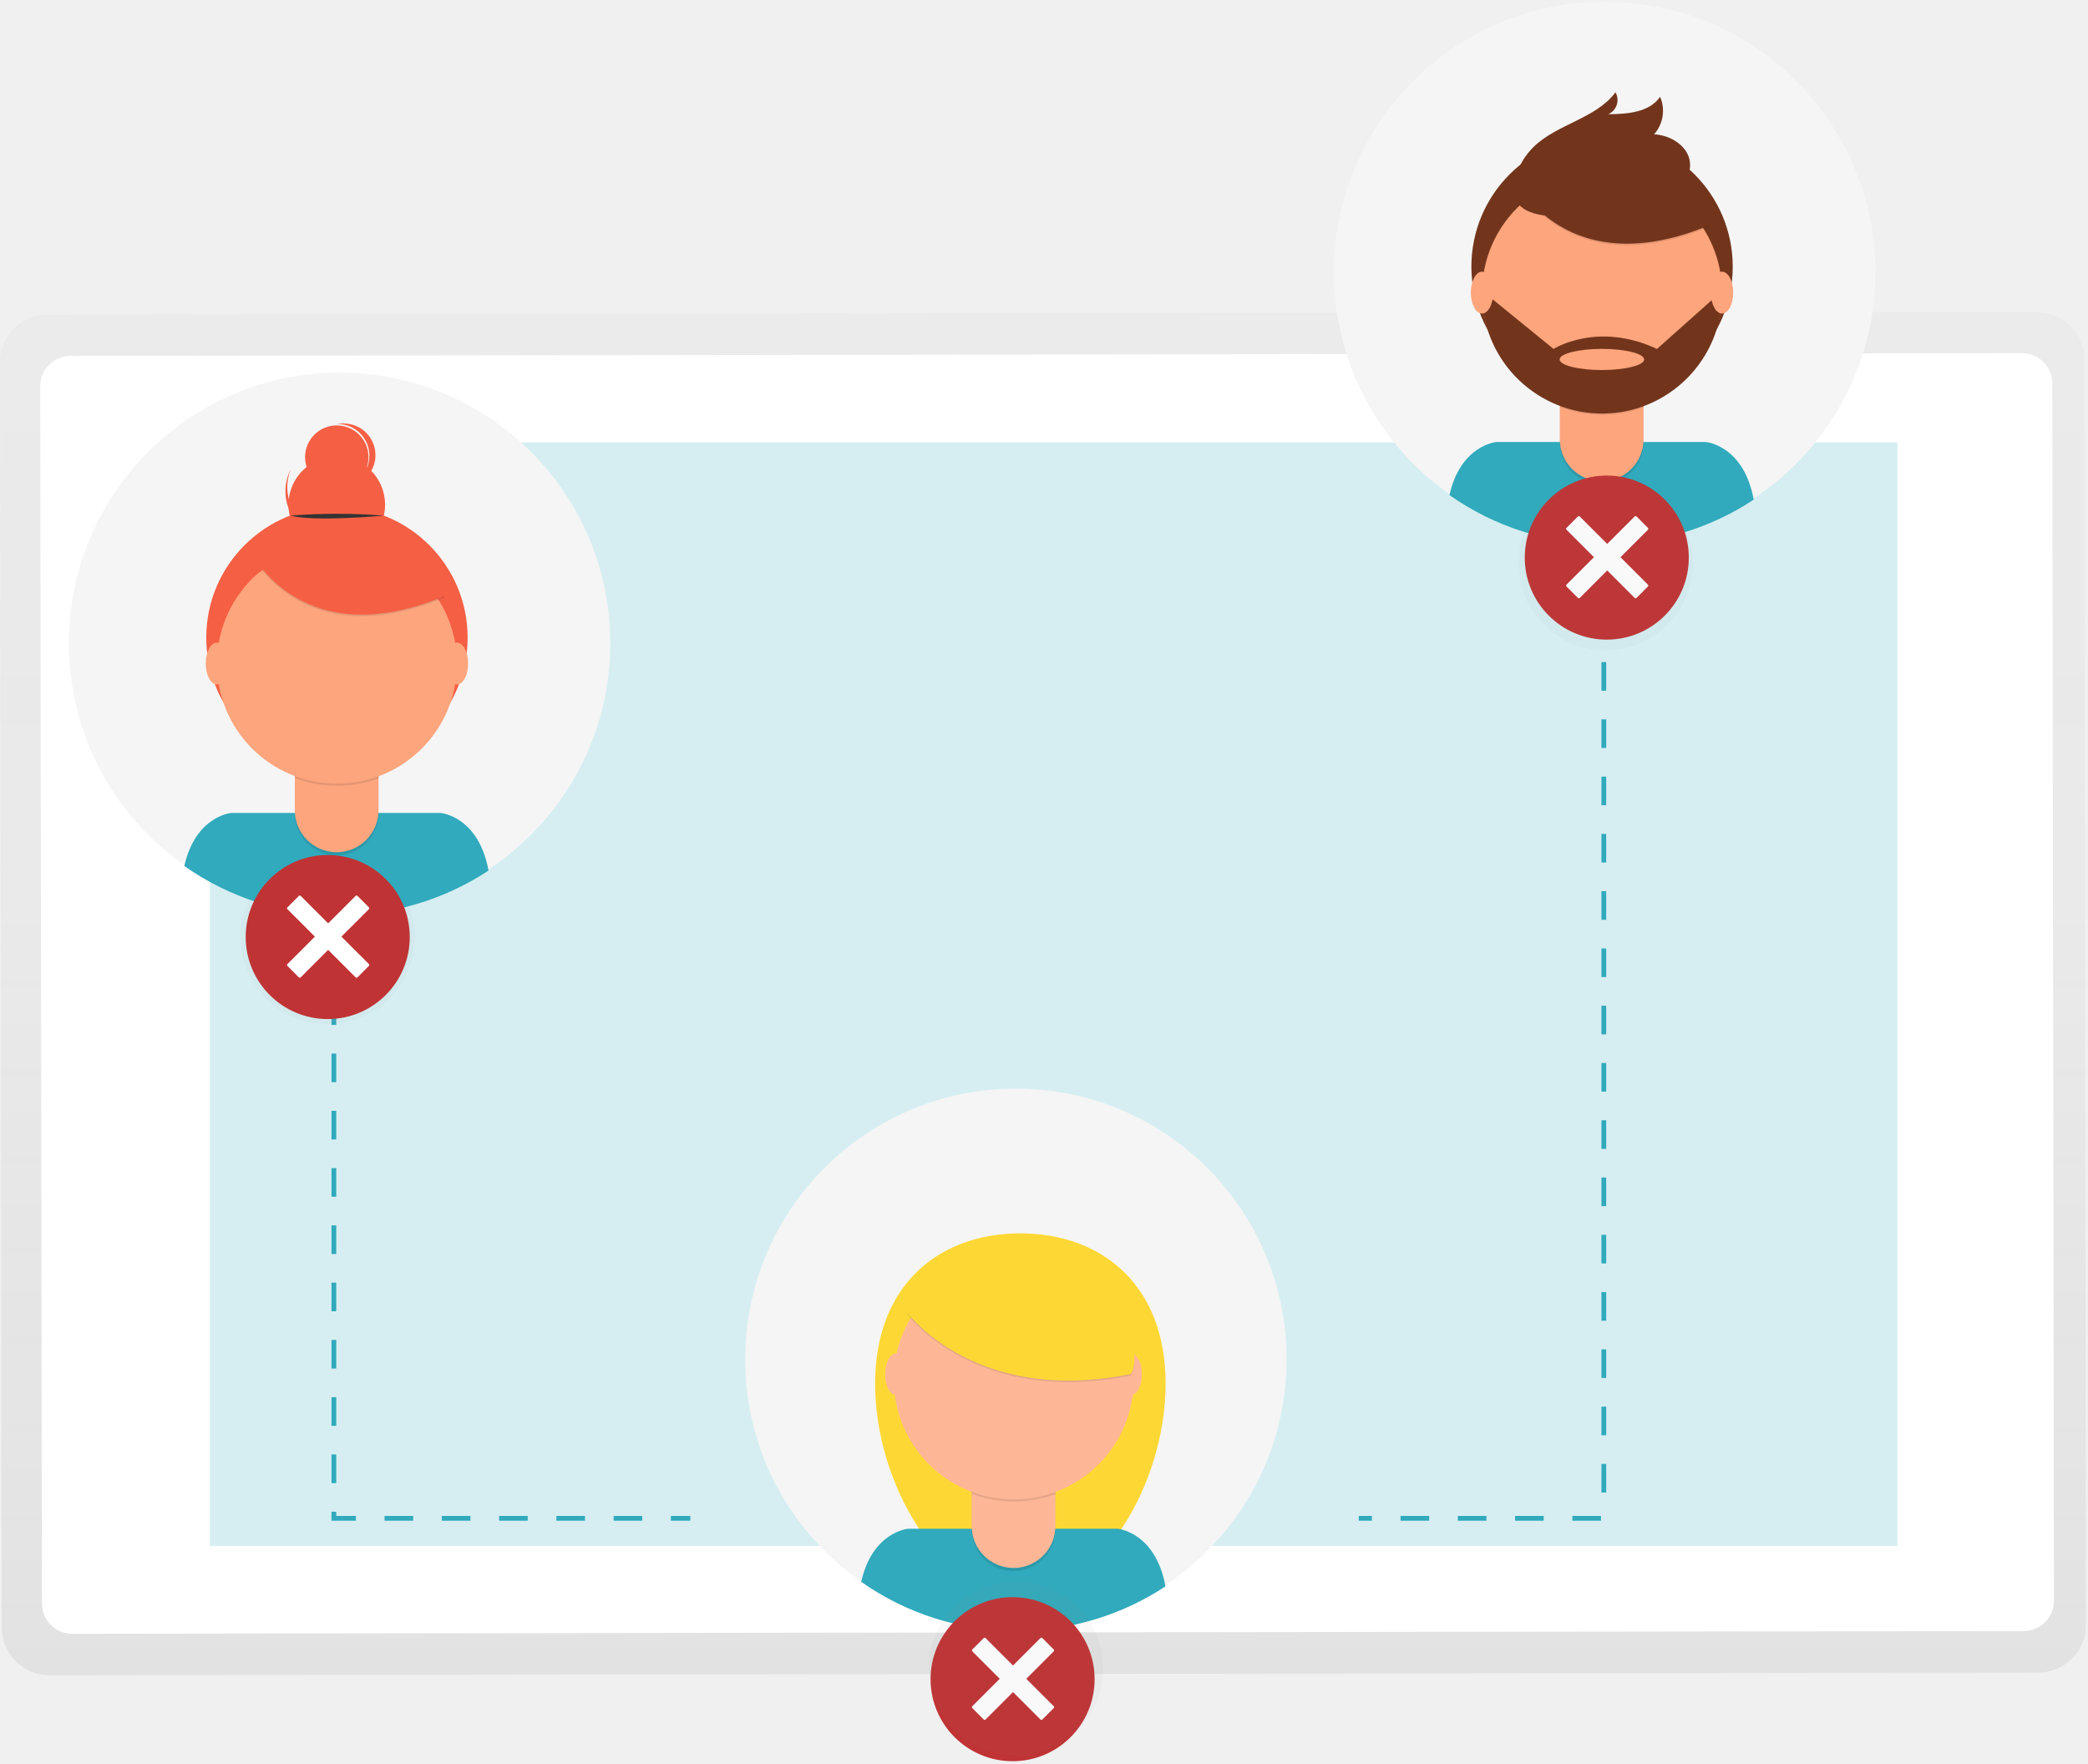
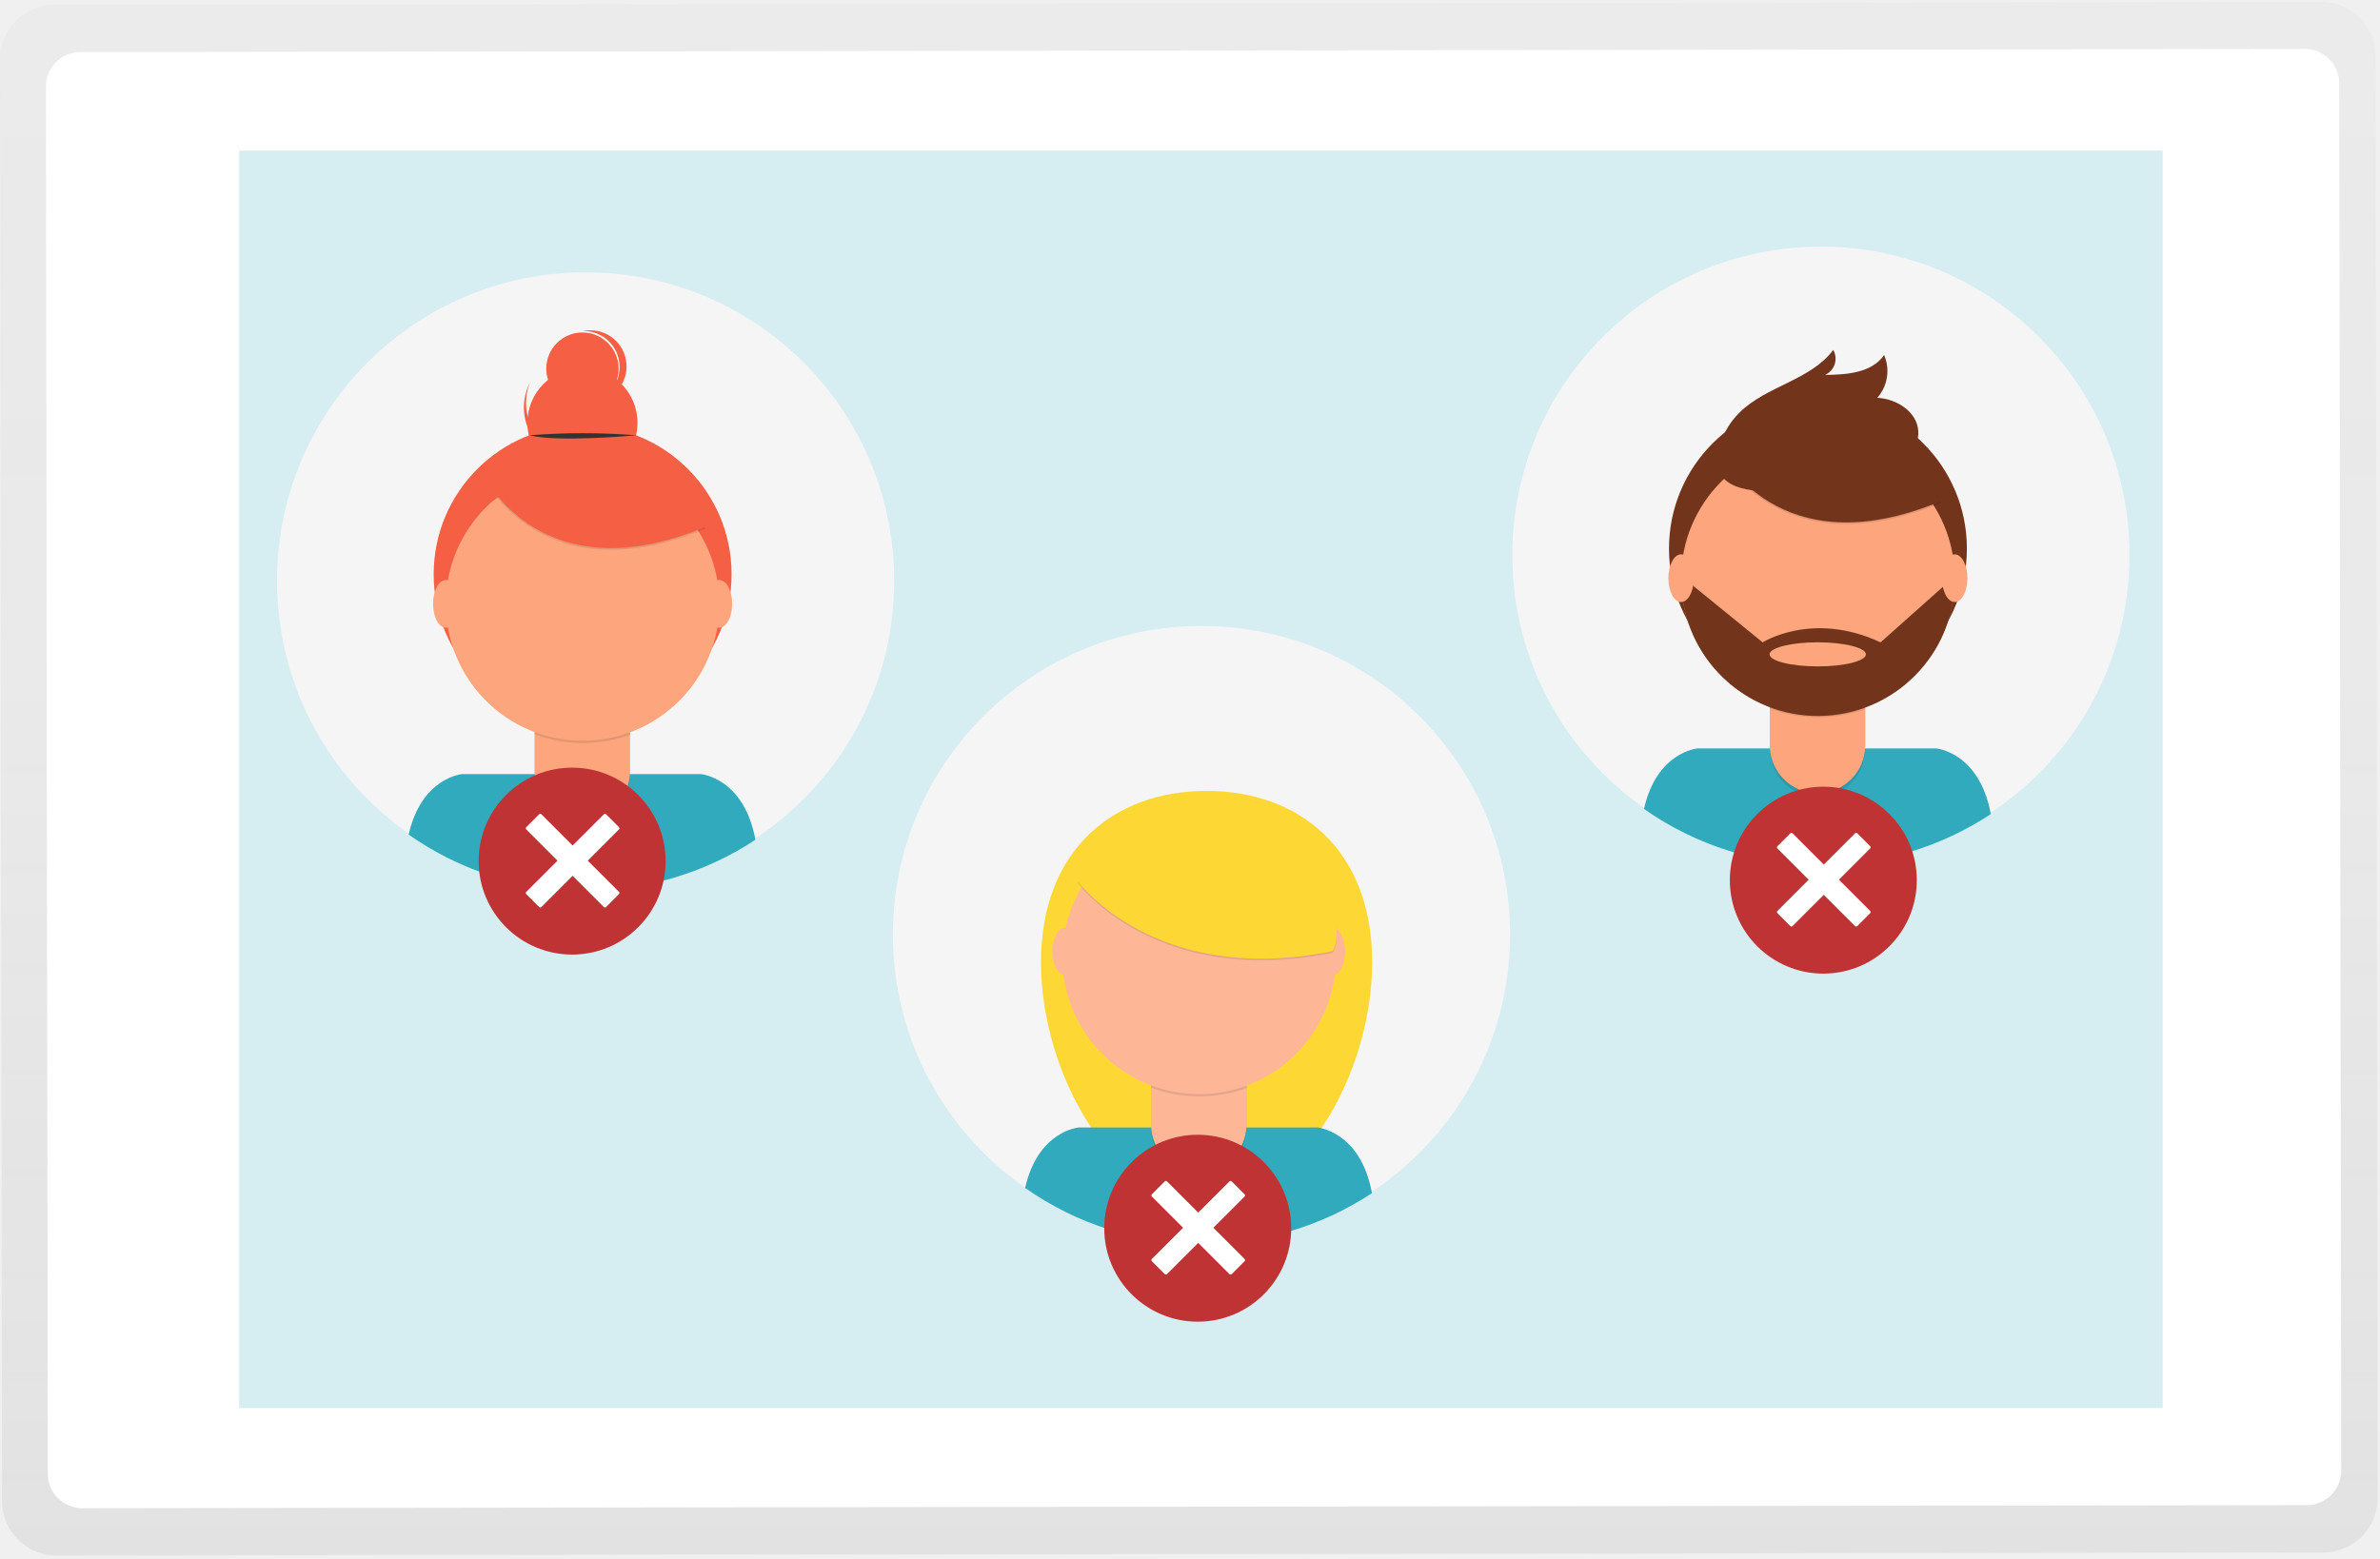
- <svg xmlns="http://www.w3.org/2000/svg" width="875px" height="739px" viewBox="0 0 875 739" version="1.1">
+ <svg xmlns="http://www.w3.org/2000/svg" width="875px" height="573px" viewBox="0 0 875 573" version="1.1">
  <defs>
-     <linearGradient x1="49.727%" y1="99.876%" x2="49.79%" y2="-0.116%" id="linearGradient-1">
+     <linearGradient x1="49.882%" y1="99.876%" x2="49.909%" y2="-0.116%" id="linearGradient-1">
      <stop stop-color="#808080" stop-opacity="0.25" offset="0%" />
      <stop stop-color="#808080" stop-opacity="0.12" offset="54%" />
      <stop stop-color="#808080" stop-opacity="0.1" offset="100%" />
    </linearGradient>
-     <linearGradient x1="49.834%" y1="99.876%" x2="49.872%" y2="-0.116%" id="linearGradient-2">
+     <linearGradient x1="49.929%" y1="99.876%" x2="49.945%" y2="-0.116%" id="linearGradient-2">
      <stop stop-color="#808080" stop-opacity="0.25" offset="0%" />
      <stop stop-color="#808080" stop-opacity="0.12" offset="54%" />
      <stop stop-color="#808080" stop-opacity="0.1" offset="100%" />
    </linearGradient>
    <linearGradient x1="-0.524%" y1="50.002%" x2="99.934%" y2="50.002%" id="linearGradient-3">
      <stop stop-color="#FFFFFF" stop-opacity="0.09" offset="0%" />
      <stop stop-color="#FFFFFF" stop-opacity="0.07" offset="55%" />
      <stop stop-color="#FFFFFF" stop-opacity="0.02" offset="100%" />
    </linearGradient>
-     <linearGradient x1="13734%" y1="41618%" x2="13734%" y2="34315%" id="linearGradient-4">
-       <stop stop-color="#808080" stop-opacity="0.25" offset="0%" />
-       <stop stop-color="#808080" stop-opacity="0.12" offset="54%" />
-       <stop stop-color="#808080" stop-opacity="0.1" offset="100%" />
-     </linearGradient>
-     <linearGradient x1="67783%" y1="25953%" x2="67783%" y2="18650%" id="linearGradient-5">
-       <stop stop-color="#808080" stop-opacity="0.25" offset="0%" />
-       <stop stop-color="#808080" stop-opacity="0.12" offset="54%" />
-       <stop stop-color="#808080" stop-opacity="0.1" offset="100%" />
-     </linearGradient>
-     <linearGradient x1="42574%" y1="73363%" x2="42574%" y2="66060%" id="linearGradient-6">
-       <stop stop-color="#808080" stop-opacity="0.25" offset="0%" />
-       <stop stop-color="#808080" stop-opacity="0.12" offset="54%" />
-       <stop stop-color="#808080" stop-opacity="0.1" offset="100%" />
-     </linearGradient>
  </defs>
  <g id="Page-1" stroke="none" stroke-width="1" fill="none" fill-rule="evenodd">
-     <g id="order">
-       <g id="Group" opacity="0.5" transform="translate(0, 130)" fill="url(#linearGradient-2)" fill-rule="nonzero">
+     <g id="reject" fill-rule="nonzero">
+       <g id="Group" opacity="0.5" fill="url(#linearGradient-2)">
        <path d="M0.74,552.02 L0,21.81 C0,10.764 8.954,1.81 20,1.81 L853.41,0.7 C864.456,0.7 873.41,9.654 873.41,20.7 L874.14,550.91 C874.14,556.214 872.033,561.301 868.282,565.052 C864.531,568.803 859.444,570.91 854.14,570.91 L20.73,572.02 C9.688,572.014 0.74,563.062 0.74,552.02 Z" id="Shape" />
      </g>
-       <rect id="Rectangle-path" fill="url(#linearGradient-3)" fill-rule="nonzero" transform="translate(435.5701, 417.3338) rotate(-0.08) translate(-435.5701, -417.3338) " x="64.91" y="171.134" width="741.32" height="492.4" />
-       <rect id="Rectangle-path" fill="#FFFFFF" fill-rule="nonzero" transform="translate(438.7987, 416.3144) rotate(-0.08) translate(-438.7987, -416.3144) " x="17.219" y="148.569" width="843.16" height="535.49" rx="12.68" />
-       <rect id="Rectangle-path" fill="#30AABC" fill-rule="nonzero" opacity="0.2" transform="translate(441.525, 416.6) rotate(90) translate(-441.525, -416.6) " x="210.305" y="63.005" width="462.44" height="707.19" />
-       <polyline id="Shape" stroke="#30AABC" stroke-width="2" stroke-dasharray="12" points="672.1 253.44 672.1 636.25 569.4 636.25" />
-       <polyline id="Shape" stroke="#30AABC" stroke-width="2" stroke-dasharray="12" points="139.91 393.49 139.91 636.25 289.29 636.25" />
-       <g id="Group" opacity="0.5" transform="translate(100, 356)" fill="url(#linearGradient-4)" fill-rule="nonzero">
-         <circle id="Oval" cx="37.34" cy="36.66" r="36.52" />
+       <rect id="Rectangle-path" fill="url(#linearGradient-3)" transform="translate(435.5701, 287.3338) rotate(-0.08) translate(-435.5701, -287.3338) " x="64.91" y="41.134" width="741.32" height="492.4" />
+       <rect id="Rectangle-path" fill="#FFFFFF" transform="translate(438.7987, 286.3144) rotate(-0.08) translate(-438.7987, -286.3144) " x="17.219" y="18.569" width="843.16" height="535.49" rx="12.68" />
+       <rect id="Rectangle-path" fill="#30AABC" opacity="0.2" transform="translate(441.525, 286.6) rotate(90) translate(-441.525, -286.6) " x="210.305" y="-66.995" width="462.44" height="707.19" />
+       <g id="Group-3" transform="translate(101, 100)">
+         <g id="red">
+           <circle id="Oval" fill="#F5F5F5" cx="114.3" cy="113.58" r="113.44" />
+           <path d="M114.4,227.47 C136.554,227.499 158.227,221.009 176.72,208.81 C172.54,185.97 156.63,184.66 156.63,184.66 L68.95,184.66 C68.95,184.66 53.95,185.89 49.25,206.91 C68.323,220.326 91.081,227.508 114.4,227.47 Z" id="Shape" fill="#30AABC" />
+           <circle id="Oval" fill="#F55F44" cx="113.2" cy="111.19" r="54.76" />
+           <path d="M95.53,156.8 L130.62,156.8 L130.62,184.87 C130.62,194.557 122.767,202.41 113.08,202.41 C103.393,202.41 95.54,194.557 95.54,184.87 L95.54,156.8 L95.53,156.8 Z" id="Shape" fill="#000000" opacity="0.1" />
+           <path d="M98.88,155.5 L127.27,155.5 C128.158,155.5 129.011,155.853 129.639,156.481 C130.267,157.109 130.62,157.962 130.62,158.85 L130.62,183.57 C130.62,188.222 128.772,192.683 125.483,195.973 C122.193,199.262 117.732,201.11 113.08,201.11 C108.428,201.11 103.967,199.262 100.677,195.973 C97.388,192.683 95.54,188.222 95.54,183.57 L95.54,158.85 C95.54,157 97.04,155.5 98.89,155.5 L98.88,155.5 Z" id="Shape" fill="#FDA57D" />
+           <path d="M95.6,170.05 C106.909,174.277 119.357,174.312 130.69,170.15 L130.69,165.84 L95.6,165.84 L95.6,170.05 Z" id="Shape" fill="#000000" opacity="0.1" />
+           <circle id="Oval" fill="#FDA57D" cx="113.2" cy="122.11" r="50.29" />
+           <circle id="Oval" fill="#F55F44" cx="113.13" cy="55.49" r="20.24" />
+           <circle id="Oval" fill="#F55F44" cx="113.13" cy="35.56" r="13.29" />
+           <path d="M104.35,66.59 C94.486,62.165 89.841,50.77 93.8,40.71 C93.66,40.99 93.52,41.28 93.39,41.57 C90.43,48.169 91.215,55.845 95.45,61.708 C99.685,67.571 106.725,70.729 113.92,69.993 C121.115,69.257 127.37,64.739 130.33,58.14 C130.46,57.85 130.58,57.56 130.7,57.26 C125.819,66.91 114.215,71.018 104.35,66.59 Z" id="Shape" fill="#F55F44" />
+           <path d="M77.39,76.37 C77.39,76.37 98.58,119.37 158.39,94.37 L144.47,72.54 L119.8,63.68 L77.39,76.37 Z" id="Shape" fill="#000000" opacity="0.1" />
+           <path d="M77.39,75.73 C77.39,75.73 98.58,118.73 158.39,93.73 L144.47,71.9 L119.8,63.04 L77.39,75.73 Z" id="Shape" fill="#F55F44" />
+           <path d="M93.72,60.07 C106.76,59.044 119.86,59.044 132.9,60.07 C132.9,60.07 103.96,62.76 93.72,60.07 Z" id="Shape" fill="#333333" />
+           <path d="M116.17,21.46 C115.165,21.423 114.158,21.5 113.17,21.69 L113.94,21.69 C120.718,21.907 126.244,27.195 126.757,33.957 C127.271,40.719 122.607,46.782 115.94,48.02 C123.274,48.086 129.274,42.194 129.34,34.86 C129.406,27.526 123.514,21.526 116.18,21.46 L116.17,21.46 Z" id="Shape" fill="#F55F44" />
+           <ellipse id="Oval" fill="#FDA57D" cx="62.9" cy="122.06" rx="4.68" ry="8.77" />
+           <ellipse id="Oval" fill="#FDA57D" cx="163.49" cy="122.06" rx="4.68" ry="8.77" />
+           <polygon id="Shape" fill="#F55F44" points="74.22 77 84.03 71.94 86.24 80.05 80.23 84.14" />
+         </g>
+         <g id="no" transform="translate(74, 182)">
+           <circle id="Oval" fill="#C03334" cx="35.34" cy="34.66" r="34.37" />
+           <rect id="Rectangle-Copy" fill="#FFFFFF" transform="translate(35.51945, 34.49064) rotate(-45) translate(-35.51945, -34.49064) " x="31.587" y="13.74" width="7.864" height="41.502" rx="0.56" />
+           <rect id="Rectangle-Copy-2" fill="#FFFFFF" transform="translate(35.51945, 34.49064) rotate(45) translate(-35.51945, -34.49064) " x="31.587" y="13.74" width="7.864" height="41.502" rx="0.56" />
+         </g>
      </g>
-       <g id="red" transform="translate(28, 156)" fill-rule="nonzero">
-         <circle id="Oval" fill="#F5F5F5" cx="114.3" cy="113.58" r="113.44" />
-         <path d="M114.4,227.47 C136.554,227.499 158.227,221.009 176.72,208.81 C172.54,185.97 156.63,184.66 156.63,184.66 L68.95,184.66 C68.95,184.66 53.95,185.89 49.25,206.91 C68.323,220.326 91.081,227.508 114.4,227.47 Z" id="Shape" fill="#30AABC" />
-         <circle id="Oval" fill="#F55F44" cx="113.2" cy="111.19" r="54.76" />
-         <path d="M95.53,156.8 L130.62,156.8 L130.62,184.87 C130.62,194.557 122.767,202.41 113.08,202.41 C103.393,202.41 95.54,194.557 95.54,184.87 L95.54,156.8 L95.53,156.8 Z" id="Shape" fill="#000000" opacity="0.1" />
-         <path d="M98.88,155.5 L127.27,155.5 C128.158,155.5 129.011,155.853 129.639,156.481 C130.267,157.109 130.62,157.962 130.62,158.85 L130.62,183.57 C130.62,188.222 128.772,192.683 125.483,195.973 C122.193,199.262 117.732,201.11 113.08,201.11 C108.428,201.11 103.967,199.262 100.677,195.973 C97.388,192.683 95.54,188.222 95.54,183.57 L95.54,158.85 C95.54,157 97.04,155.5 98.89,155.5 L98.88,155.5 Z" id="Shape" fill="#FDA57D" />
-         <path d="M95.6,170.05 C106.909,174.277 119.357,174.312 130.69,170.15 L130.69,165.84 L95.6,165.84 L95.6,170.05 Z" id="Shape" fill="#000000" opacity="0.1" />
-         <circle id="Oval" fill="#FDA57D" cx="113.2" cy="122.11" r="50.29" />
-         <circle id="Oval" fill="#F55F44" cx="113.13" cy="55.49" r="20.24" />
-         <circle id="Oval" fill="#F55F44" cx="113.13" cy="35.56" r="13.29" />
-         <path d="M104.35,66.59 C94.486,62.165 89.841,50.77 93.8,40.71 C93.66,40.99 93.52,41.28 93.39,41.57 C90.43,48.169 91.215,55.845 95.45,61.708 C99.685,67.571 106.725,70.729 113.92,69.993 C121.115,69.257 127.37,64.739 130.33,58.14 C130.46,57.85 130.58,57.56 130.7,57.26 C125.819,66.91 114.215,71.018 104.35,66.59 Z" id="Shape" fill="#F55F44" />
-         <path d="M77.39,76.37 C77.39,76.37 98.58,119.37 158.39,94.37 L144.47,72.54 L119.8,63.68 L77.39,76.37 Z" id="Shape" fill="#000000" opacity="0.1" />
-         <path d="M77.39,75.73 C77.39,75.73 98.58,118.73 158.39,93.73 L144.47,71.9 L119.8,63.04 L77.39,75.73 Z" id="Shape" fill="#F55F44" />
-         <path d="M93.72,60.07 C106.76,59.044 119.86,59.044 132.9,60.07 C132.9,60.07 103.96,62.76 93.72,60.07 Z" id="Shape" fill="#333333" />
-         <path d="M116.17,21.46 C115.165,21.423 114.158,21.5 113.17,21.69 L113.94,21.69 C120.718,21.907 126.244,27.195 126.757,33.957 C127.271,40.719 122.607,46.782 115.94,48.02 C123.274,48.086 129.274,42.194 129.34,34.86 C129.406,27.526 123.514,21.526 116.18,21.46 L116.17,21.46 Z" id="Shape" fill="#F55F44" />
-         <ellipse id="Oval" fill="#FDA57D" cx="62.9" cy="122.06" rx="4.68" ry="8.77" />
-         <ellipse id="Oval" fill="#FDA57D" cx="163.49" cy="122.06" rx="4.68" ry="8.77" />
-         <polygon id="Shape" fill="#F55F44" points="74.22 77 84.03 71.94 86.24 80.05 80.23 84.14" />
+       <g id="Group-2" transform="translate(328, 230)">
+         <g id="Group-3">
+           <circle id="Oval" fill="#F5F5F5" cx="113.72" cy="113.63" r="113.44" />
+           <path d="M176.47,123.83 C176.47,165.61 149.21,212.12 115.58,212.12 C81.95,212.12 54.72,165.61 54.72,123.83 C54.72,82.05 81.98,60.83 115.61,60.83 C149.24,60.83 176.47,82.06 176.47,123.83 Z" id="Shape" fill="#FDD835" />
+           <path d="M114.04,227.42 C136.208,227.456 157.896,220.967 176.4,208.76 C172.22,185.92 156.31,184.61 156.31,184.61 L68.6,184.61 C68.6,184.61 53.6,185.84 48.9,206.86 C67.97,220.274 90.725,227.456 114.04,227.42 Z" id="Shape" fill="#30AABC" />
+           <path d="M95.18,156.74 L130.27,156.74 L130.27,184.81 C130.27,194.497 122.417,202.35 112.73,202.35 C103.043,202.35 95.19,194.497 95.19,184.81 L95.19,156.74 L95.18,156.74 Z" id="Shape" fill="#000000" opacity="0.1" />
+           <path d="M98.53,155.44 L126.92,155.44 C128.77,155.44 130.27,156.94 130.27,158.79 L130.27,183.51 C130.27,193.197 122.417,201.05 112.73,201.05 C103.043,201.05 95.19,193.197 95.19,183.51 L95.19,158.79 C95.19,156.944 96.684,155.446 98.53,155.44 Z" id="Shape" fill="#FDB797" />
+           <path d="M95.25,169.99 C106.559,174.217 119.007,174.252 130.34,170.09 L130.34,165.78 L95.25,165.78 L95.25,169.99 Z" id="Shape" fill="#000000" opacity="0.1" />
+           <circle id="Oval" fill="#FDB797" cx="112.85" cy="122.05" r="50.29" />
+           <ellipse id="Oval" fill="#FDB797" cx="63.6" cy="119.9" rx="4.68" ry="8.77" />
+           <ellipse id="Oval" fill="#FDB797" cx="161.84" cy="119.9" rx="4.68" ry="8.77" />
+           <path d="M68.29,94.77 C68.29,94.77 96.72,133.68 161.92,120.39 C161.92,120.39 169.2,111.53 151.48,84.33 C133.76,57.13 84.42,61.56 68.29,94.77 Z" id="Shape" fill="#000000" opacity="0.1" />
+           <path d="M68.29,94.14 C68.29,94.14 96.72,133.05 161.92,119.76 C161.92,119.76 169.2,110.9 151.48,83.7 C133.76,56.5 84.42,60.93 68.29,94.14 Z" id="Shape" fill="#FDD835" />
+         </g>
+         <g id="no-copy" transform="translate(77, 187)">
+           <circle id="Oval" fill="#C03334" cx="35.34" cy="34.66" r="34.37" />
+           <rect id="Rectangle-Copy" fill="#FFFFFF" transform="translate(35.51945, 34.49064) rotate(-45) translate(-35.51945, -34.49064) " x="31.587" y="13.74" width="7.864" height="41.502" rx="0.56" />
+           <rect id="Rectangle-Copy-2" fill="#FFFFFF" transform="translate(35.51945, 34.49064) rotate(45) translate(-35.51945, -34.49064) " x="31.587" y="13.74" width="7.864" height="41.502" rx="0.56" />
+         </g>
      </g>
-       <g id="no" transform="translate(102, 358)" fill-rule="nonzero">
-         <circle id="Oval" fill="#C03334" cx="35.34" cy="34.66" r="34.37" />
-         <rect id="Rectangle-Copy" fill="#FFFFFF" transform="translate(35.51945, 34.49064) rotate(-45) translate(-35.51945, -34.49064) " x="31.587" y="13.74" width="7.864" height="41.502" rx="0.56" />
-         <rect id="Rectangle-Copy-2" fill="#FFFFFF" transform="translate(35.51945, 34.49064) rotate(45) translate(-35.51945, -34.49064) " x="31.587" y="13.74" width="7.864" height="41.502" rx="0.56" />
-       </g>
-       <g id="Group-4" transform="translate(559, 0)" fill-rule="nonzero">
-         <circle id="Oval" fill="#F5F5F5" cx="113.45" cy="114.14" r="113.44" />
-         <path d="M113.55,228.04 C135.718,228.076 157.406,221.587 175.91,209.38 C171.72,186.53 155.82,185.22 155.82,185.22 L68.11,185.22 C68.11,185.22 53.11,186.45 48.41,207.47 C67.479,220.887 90.234,228.073 113.55,228.04 Z" id="Shape" fill="#30AABC" />
-         <circle id="Oval" fill="#72351C" cx="112.36" cy="111.75" r="54.76" />
-         <path d="M94.68,157.36 L129.77,157.36 L129.77,185.43 C129.778,190.087 127.934,194.556 124.643,197.852 C121.353,201.148 116.887,203 112.23,203 C102.543,203 94.69,195.147 94.69,185.46 L94.69,157.36 L94.68,157.36 Z" id="Shape" fill="#000000" opacity="0.1" />
-         <path d="M98,156.06 L126.39,156.06 C128.24,156.06 129.74,157.56 129.74,159.41 L129.74,184.13 C129.74,193.817 121.887,201.67 112.2,201.67 C102.513,201.67 94.66,193.817 94.66,184.13 L94.66,159.41 C94.66,157.56 96.16,156.06 98.01,156.06 L98,156.06 Z" id="Shape" fill="#FDA57D" />
-         <path d="M94.72,170.61 C106.029,174.837 118.477,174.872 129.81,170.71 L129.81,166.4 L94.72,166.4 L94.72,170.61 Z" id="Shape" fill="#000000" opacity="0.1" />
-         <circle id="Oval" fill="#FDA57D" cx="112.36" cy="122.67" r="50.29" />
-         <path d="M76.54,76.93 C76.54,76.93 97.73,119.93 157.54,94.93 L143.62,73.1 L118.95,64.24 L76.54,76.93 Z" id="Shape" fill="#000000" opacity="0.1" />
-         <path d="M76.54,76.3 C76.54,76.3 97.73,119.3 157.54,94.3 L143.62,72.47 L118.95,63.61 L76.54,76.3 Z" id="Shape" fill="#72351C" />
-         <path d="M76.35,73.39 C77.779,68.967 80.248,64.951 83.55,61.68 C93.44,51.9 109.66,49.84 117.98,38.68 C118.894,40.277 119.09,42.187 118.518,43.936 C117.946,45.685 116.661,47.111 114.98,47.86 C122.98,47.81 132.19,47.11 136.69,40.55 C138.963,45.841 137.986,51.968 134.18,56.29 C141.24,56.61 148.78,61.4 149.24,68.46 C149.54,73.16 146.6,77.61 142.73,80.31 C138.86,83.01 134.2,84.22 129.6,85.22 C116.18,88.22 67.59,100.63 76.35,73.39 Z" id="Shape" fill="#72351C" />
-         <path d="M162.65,123.11 L161.32,123.11 L135.38,146.22 C110.38,134.52 92.04,146.22 92.04,146.22 L64.84,124.08 L62.1,124.42 C62.872,151.884 85.543,173.645 113.015,173.293 C140.488,172.941 162.593,150.605 162.66,123.13 L162.65,123.11 Z M112.29,155.06 C102.51,155.06 94.58,153.06 94.58,150.63 C94.58,148.2 102.51,146.2 112.29,146.2 C122.07,146.2 130,148.2 130,150.63 C130,153.06 122.07,155.06 112.28,155.06 L112.29,155.06 Z" id="Shape" fill="#72351C" />
-         <ellipse id="Oval" fill="#FDA57D" cx="62.05" cy="122.62" rx="4.68" ry="8.77" />
-         <ellipse id="Oval" fill="#FDA57D" cx="162.64" cy="122.62" rx="4.68" ry="8.77" />
-       </g>
-       <g id="no-copy-2" transform="translate(638, 199)" fill-rule="nonzero">
-         <circle id="Oval" fill="#C03334" cx="35.34" cy="34.66" r="34.37" />
-         <rect id="Rectangle-Copy" fill="#FFFFFF" transform="translate(35.51945, 34.49064) rotate(-45) translate(-35.51945, -34.49064) " x="31.587" y="13.74" width="7.864" height="41.502" rx="0.56" />
-         <rect id="Rectangle-Copy-2" fill="#FFFFFF" transform="translate(35.51945, 34.49064) rotate(45) translate(-35.51945, -34.49064) " x="31.587" y="13.74" width="7.864" height="41.502" rx="0.56" />
-       </g>
-       <g id="Group-3" transform="translate(312, 456)" fill-rule="nonzero">
-         <circle id="Oval" fill="#F5F5F5" cx="113.72" cy="113.63" r="113.44" />
-         <path d="M176.47,123.83 C176.47,165.61 149.21,212.12 115.58,212.12 C81.95,212.12 54.72,165.61 54.72,123.83 C54.72,82.05 81.98,60.83 115.61,60.83 C149.24,60.83 176.47,82.06 176.47,123.83 Z" id="Shape" fill="#FDD835" />
-         <path d="M114.04,227.42 C136.208,227.456 157.896,220.967 176.4,208.76 C172.22,185.92 156.31,184.61 156.31,184.61 L68.6,184.61 C68.6,184.61 53.6,185.84 48.9,206.86 C67.97,220.274 90.725,227.456 114.04,227.42 Z" id="Shape" fill="#30AABC" />
-         <path d="M95.18,156.74 L130.27,156.74 L130.27,184.81 C130.27,194.497 122.417,202.35 112.73,202.35 C103.043,202.35 95.19,194.497 95.19,184.81 L95.19,156.74 L95.18,156.74 Z" id="Shape" fill="#000000" opacity="0.1" />
-         <path d="M98.53,155.44 L126.92,155.44 C128.77,155.44 130.27,156.94 130.27,158.79 L130.27,183.51 C130.27,193.197 122.417,201.05 112.73,201.05 C103.043,201.05 95.19,193.197 95.19,183.51 L95.19,158.79 C95.19,156.944 96.684,155.446 98.53,155.44 Z" id="Shape" fill="#FDB797" />
-         <path d="M95.25,169.99 C106.559,174.217 119.007,174.252 130.34,170.09 L130.34,165.78 L95.25,165.78 L95.25,169.99 Z" id="Shape" fill="#000000" opacity="0.1" />
-         <circle id="Oval" fill="#FDB797" cx="112.85" cy="122.05" r="50.29" />
-         <ellipse id="Oval" fill="#FDB797" cx="63.6" cy="119.9" rx="4.68" ry="8.77" />
-         <ellipse id="Oval" fill="#FDB797" cx="161.84" cy="119.9" rx="4.68" ry="8.77" />
-         <path d="M68.29,94.77 C68.29,94.77 96.72,133.68 161.92,120.39 C161.92,120.39 169.2,111.53 151.48,84.33 C133.76,57.13 84.42,61.56 68.29,94.77 Z" id="Shape" fill="#000000" opacity="0.1" />
-         <path d="M68.29,94.14 C68.29,94.14 96.72,133.05 161.92,119.76 C161.92,119.76 169.2,110.9 151.48,83.7 C133.76,56.5 84.42,60.93 68.29,94.14 Z" id="Shape" fill="#FDD835" />
-       </g>
-       <g id="no-copy" transform="translate(389, 669)" fill-rule="nonzero">
-         <circle id="Oval" fill="#C03334" cx="35.34" cy="34.66" r="34.37" />
-         <rect id="Rectangle-Copy" fill="#FFFFFF" transform="translate(35.51945, 34.49064) rotate(-45) translate(-35.51945, -34.49064) " x="31.587" y="13.74" width="7.864" height="41.502" rx="0.56" />
-         <rect id="Rectangle-Copy-2" fill="#FFFFFF" transform="translate(35.51945, 34.49064) rotate(45) translate(-35.51945, -34.49064) " x="31.587" y="13.74" width="7.864" height="41.502" rx="0.56" />
-       </g>
-       <g id="Group" opacity="0.5" transform="translate(636, 199)" fill="url(#linearGradient-5)" fill-rule="nonzero">
-         <circle id="Oval" cx="36.83" cy="37.01" r="36.52" />
-       </g>
-       <g id="Group" opacity="0.5" transform="translate(389, 662)" fill="url(#linearGradient-6)" fill-rule="nonzero">
-         <circle id="Oval" cx="36.74" cy="37.11" r="36.52" />
+       <g id="Group-5" transform="translate(556, 90)">
+         <g id="Group-4">
+           <circle id="Oval" fill="#F5F5F5" cx="113.45" cy="114.14" r="113.44" />
+           <path d="M113.55,228.04 C135.718,228.076 157.406,221.587 175.91,209.38 C171.72,186.53 155.82,185.22 155.82,185.22 L68.11,185.22 C68.11,185.22 53.11,186.45 48.41,207.47 C67.479,220.887 90.234,228.073 113.55,228.04 Z" id="Shape" fill="#30AABC" />
+           <circle id="Oval" fill="#72351C" cx="112.36" cy="111.75" r="54.76" />
+           <path d="M94.68,157.36 L129.77,157.36 L129.77,185.43 C129.778,190.087 127.934,194.556 124.643,197.852 C121.353,201.148 116.887,203 112.23,203 C102.543,203 94.69,195.147 94.69,185.46 L94.69,157.36 L94.68,157.36 Z" id="Shape" fill="#000000" opacity="0.1" />
+           <path d="M98,156.06 L126.39,156.06 C128.24,156.06 129.74,157.56 129.74,159.41 L129.74,184.13 C129.74,193.817 121.887,201.67 112.2,201.67 C102.513,201.67 94.66,193.817 94.66,184.13 L94.66,159.41 C94.66,157.56 96.16,156.06 98.01,156.06 L98,156.06 Z" id="Shape" fill="#FDA57D" />
+           <path d="M94.72,170.61 C106.029,174.837 118.477,174.872 129.81,170.71 L129.81,166.4 L94.72,166.4 L94.72,170.61 Z" id="Shape" fill="#000000" opacity="0.1" />
+           <circle id="Oval" fill="#FDA57D" cx="112.36" cy="122.67" r="50.29" />
+           <path d="M76.54,76.93 C76.54,76.93 97.73,119.93 157.54,94.93 L143.62,73.1 L118.95,64.24 L76.54,76.93 Z" id="Shape" fill="#000000" opacity="0.1" />
+           <path d="M76.54,76.3 C76.54,76.3 97.73,119.3 157.54,94.3 L143.62,72.47 L118.95,63.61 L76.54,76.3 Z" id="Shape" fill="#72351C" />
+           <path d="M76.35,73.39 C77.779,68.967 80.248,64.951 83.55,61.68 C93.44,51.9 109.66,49.84 117.98,38.68 C118.894,40.277 119.09,42.187 118.518,43.936 C117.946,45.685 116.661,47.111 114.98,47.86 C122.98,47.81 132.19,47.11 136.69,40.55 C138.963,45.841 137.986,51.968 134.18,56.29 C141.24,56.61 148.78,61.4 149.24,68.46 C149.54,73.16 146.6,77.61 142.73,80.31 C138.86,83.01 134.2,84.22 129.6,85.22 C116.18,88.22 67.59,100.63 76.35,73.39 Z" id="Shape" fill="#72351C" />
+           <path d="M162.65,123.11 L161.32,123.11 L135.38,146.22 C110.38,134.52 92.04,146.22 92.04,146.22 L64.84,124.08 L62.1,124.42 C62.872,151.884 85.543,173.645 113.015,173.293 C140.488,172.941 162.593,150.605 162.66,123.13 L162.65,123.11 Z M112.29,155.06 C102.51,155.06 94.58,153.06 94.58,150.63 C94.58,148.2 102.51,146.2 112.29,146.2 C122.07,146.2 130,148.2 130,150.63 C130,153.06 122.07,155.06 112.28,155.06 L112.29,155.06 Z" id="Shape" fill="#72351C" />
+           <ellipse id="Oval" fill="#FDA57D" cx="62.05" cy="122.62" rx="4.68" ry="8.77" />
+           <ellipse id="Oval" fill="#FDA57D" cx="162.64" cy="122.62" rx="4.68" ry="8.77" />
+         </g>
+         <g id="no-copy-2" transform="translate(79, 199)">
+           <g id="Group-4">
+             <circle id="Oval" fill="#C03334" cx="35.34" cy="34.66" r="34.37" />
+             <rect id="Rectangle-Copy" fill="#FFFFFF" transform="translate(35.51945, 34.49064) rotate(-45) translate(-35.51945, -34.49064) " x="31.587" y="13.74" width="7.864" height="41.502" rx="0.56" />
+             <rect id="Rectangle-Copy-2" fill="#FFFFFF" transform="translate(35.51945, 34.49064) rotate(45) translate(-35.51945, -34.49064) " x="31.587" y="13.74" width="7.864" height="41.502" rx="0.56" />
+           </g>
+         </g>
      </g>
    </g>
  </g>
</svg>
